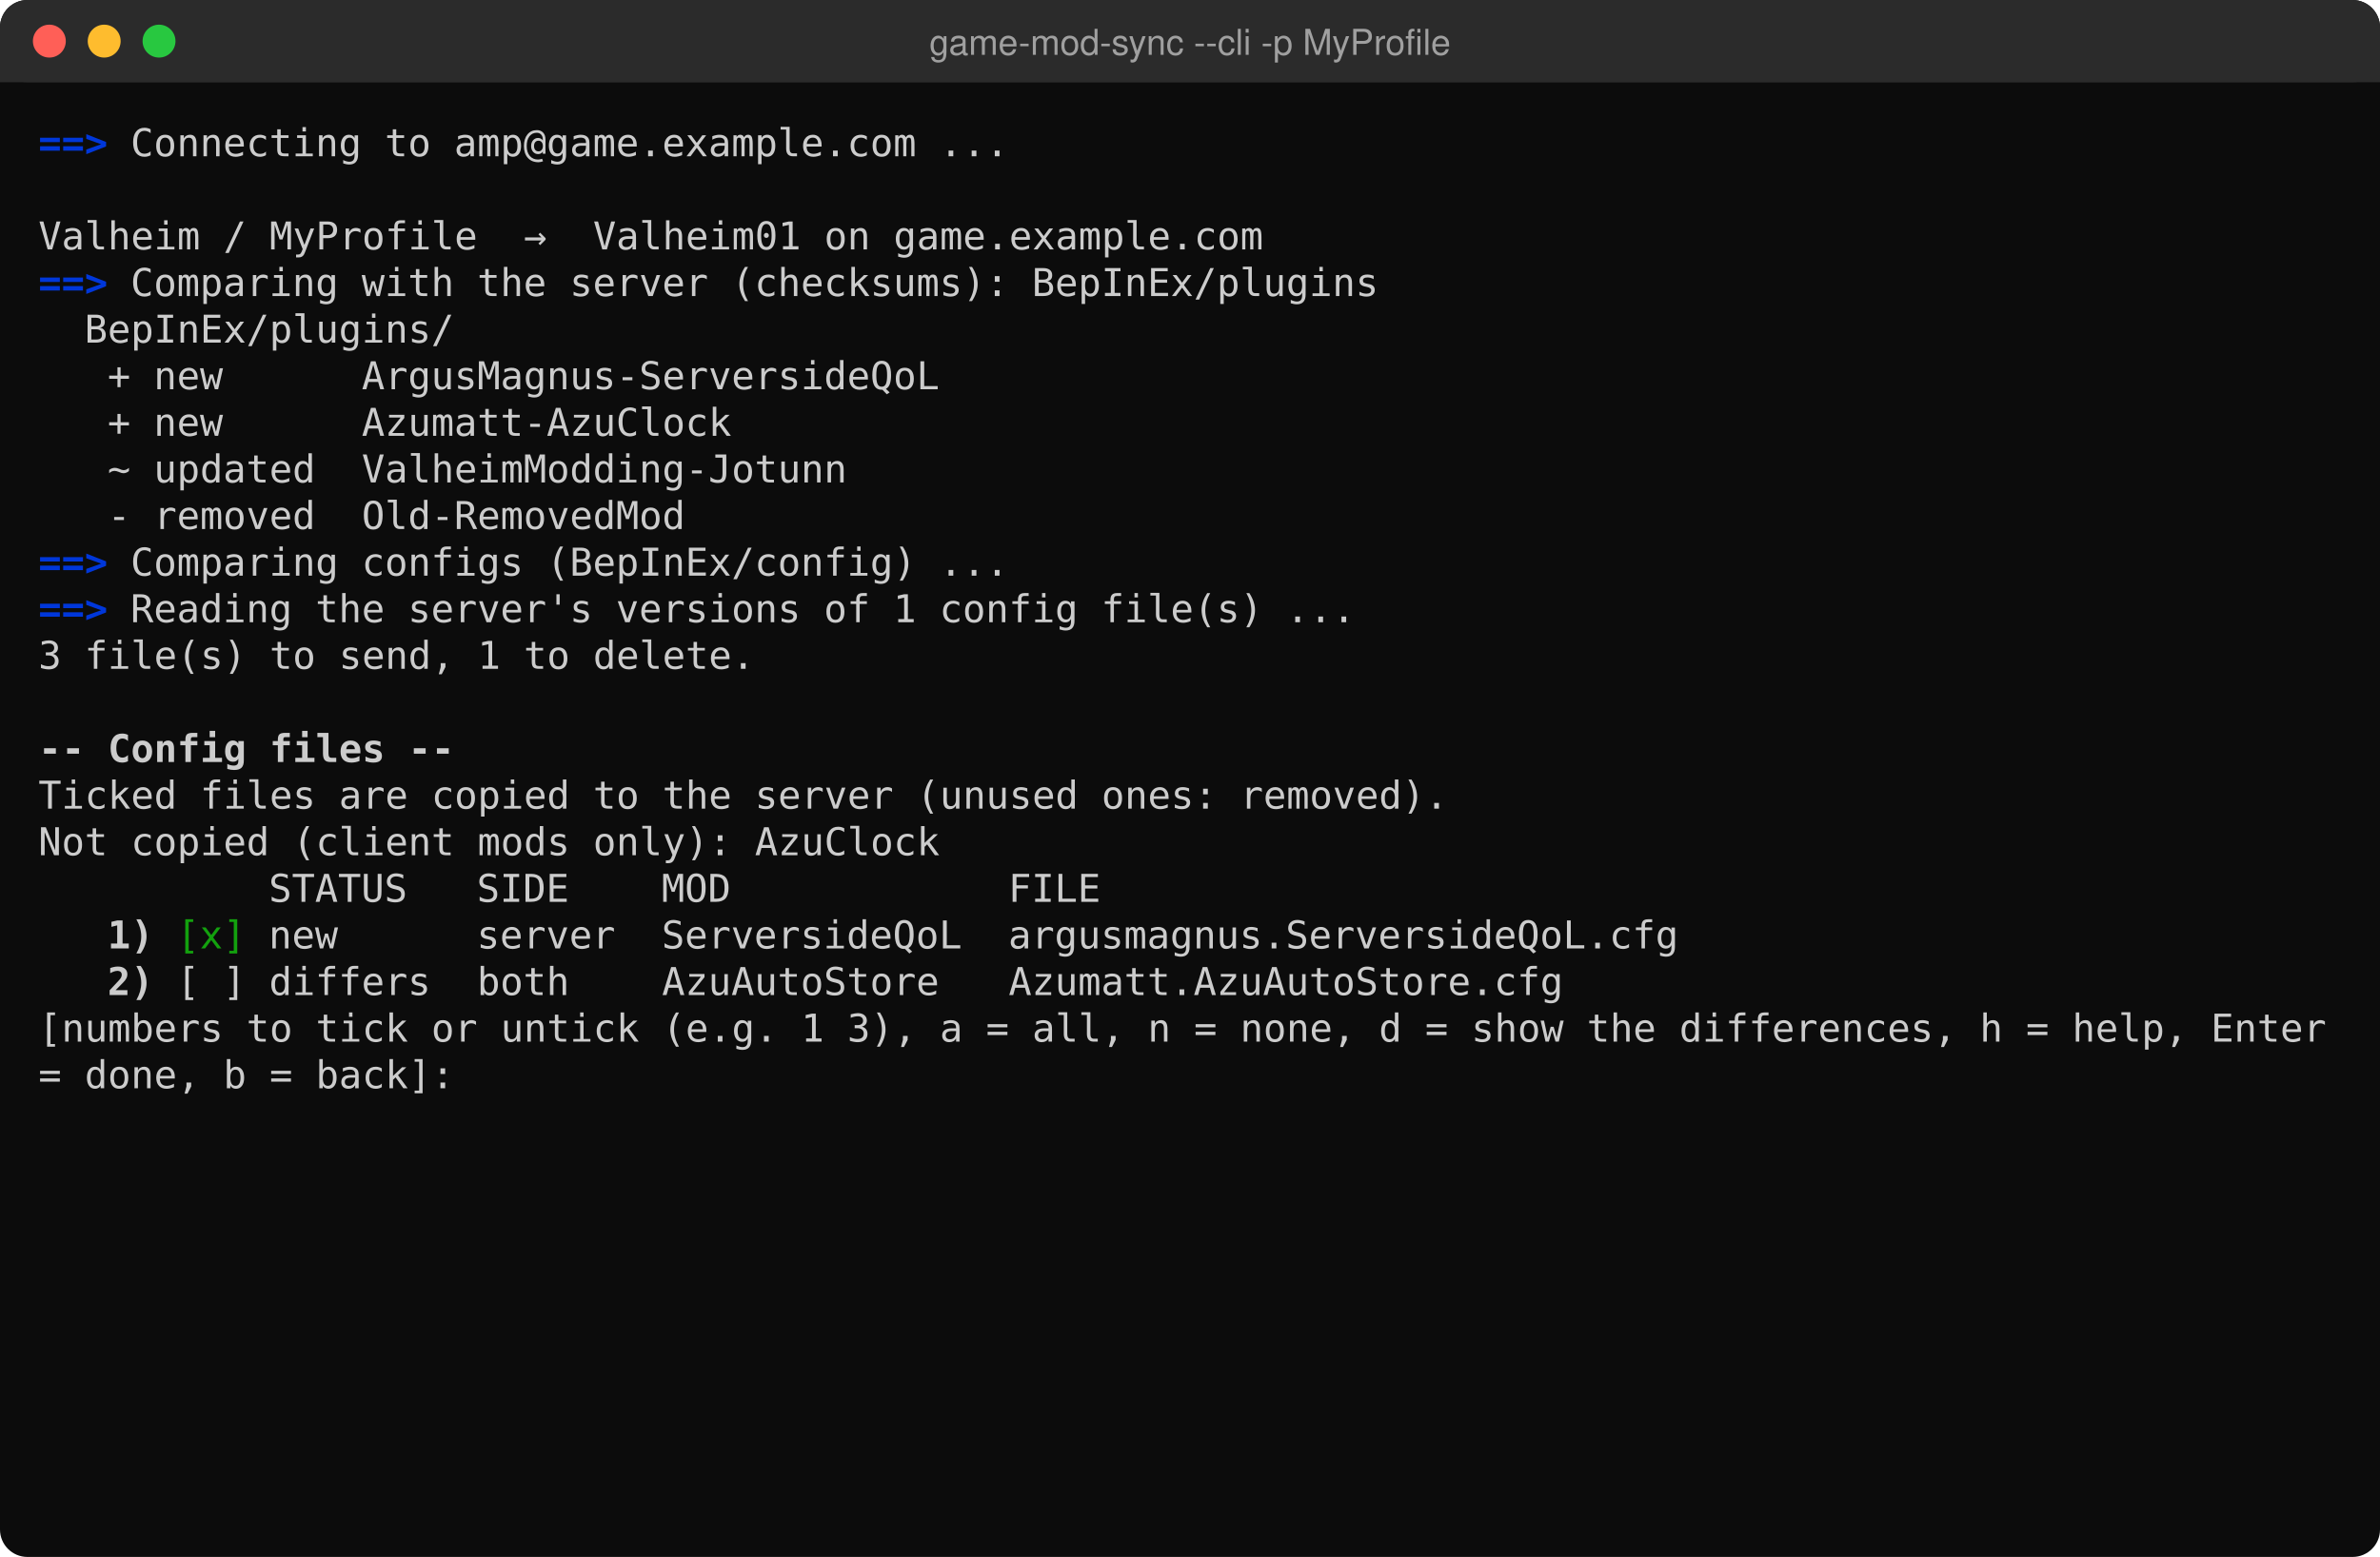
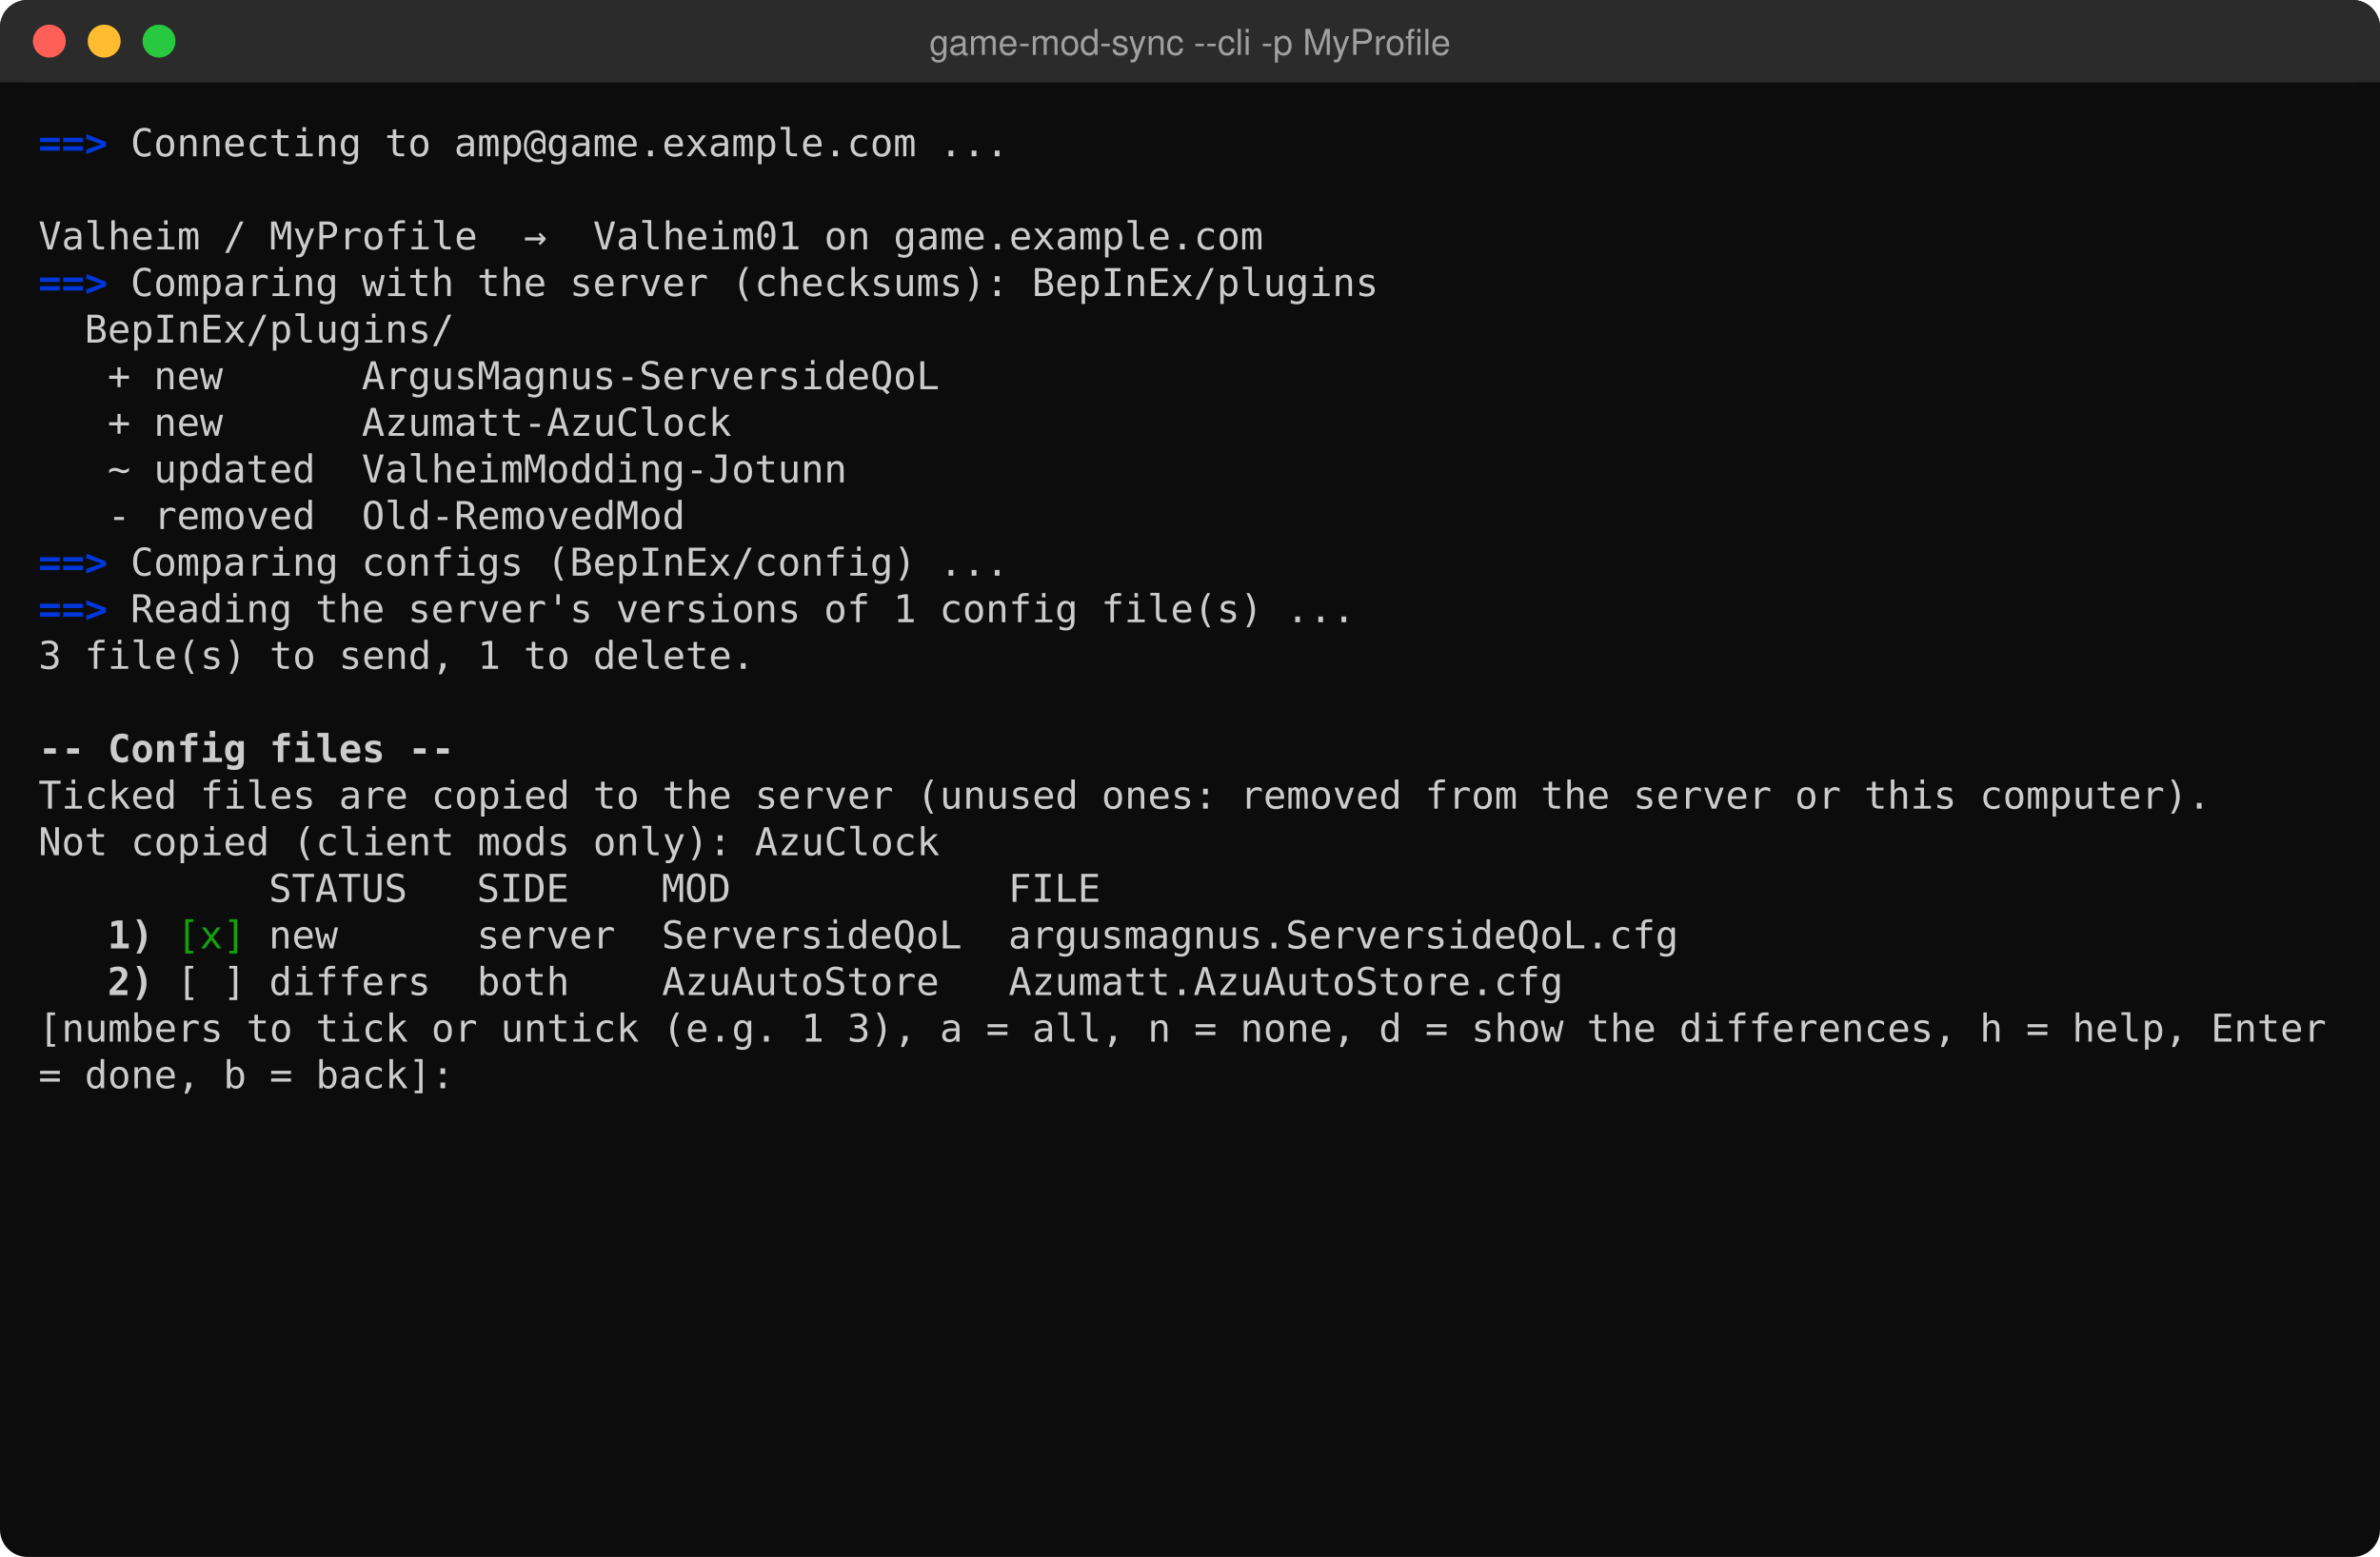
<svg xmlns="http://www.w3.org/2000/svg" width="868" height="568" viewBox="0 0 868 568" role="img" aria-label="game-mod-sync --cli -p MyProfile">
  <rect width="868" height="568" rx="10" fill="#0c0c0c" />
  <rect width="868" height="30" rx="10" fill="#2b2b2b" />
  <rect y="20" width="868" height="10" fill="#2b2b2b" />
  <circle cx="18" cy="15" r="6" fill="#ff5f57" />
  <circle cx="38" cy="15" r="6" fill="#febc2e" />
  <circle cx="58" cy="15" r="6" fill="#28c840" />
  <text x="434" y="20" fill="#a0a0a0" font-family="Segoe UI,Helvetica,Arial,sans-serif" font-size="13" text-anchor="middle">game-mod-sync --cli -p MyProfile</text>
  <g font-family="Cascadia Mono,Consolas,DejaVu Sans Mono,Menlo,monospace" font-size="14">
    <text x="14.0" y="57" fill="#0037da" font-weight="bold" textLength="25.2" lengthAdjust="spacingAndGlyphs" xml:space="preserve">==&gt;</text>
    <text x="47.6" y="57" fill="#cccccc" textLength="319.2" lengthAdjust="spacingAndGlyphs" xml:space="preserve">Connecting to amp@game.example.com ...</text>
    <text x="14.0" y="91" fill="#cccccc" textLength="445.2" lengthAdjust="spacingAndGlyphs" xml:space="preserve">Valheim / MyProfile  →  Valheim01 on game.example.com</text>
    <text x="14.0" y="108" fill="#0037da" font-weight="bold" textLength="25.2" lengthAdjust="spacingAndGlyphs" xml:space="preserve">==&gt;</text>
    <text x="47.6" y="108" fill="#cccccc" textLength="453.6" lengthAdjust="spacingAndGlyphs" xml:space="preserve">Comparing with the server (checksums): BepInEx/plugins</text>
    <text x="30.8" y="125" fill="#cccccc" textLength="134.4" lengthAdjust="spacingAndGlyphs" xml:space="preserve">BepInEx/plugins/</text>
    <text x="39.2" y="142" fill="#cccccc" textLength="302.4" lengthAdjust="spacingAndGlyphs" xml:space="preserve">+ new      ArgusMagnus-ServersideQoL</text>
    <text x="39.2" y="159" fill="#cccccc" textLength="226.8" lengthAdjust="spacingAndGlyphs" xml:space="preserve">+ new      Azumatt-AzuClock</text>
    <text x="39.2" y="176" fill="#cccccc" textLength="268.8" lengthAdjust="spacingAndGlyphs" xml:space="preserve">~ updated  ValheimModding-Jotunn</text>
    <text x="39.2" y="193" fill="#cccccc" textLength="210.0" lengthAdjust="spacingAndGlyphs" xml:space="preserve">- removed  Old-RemovedMod</text>
    <text x="14.0" y="210" fill="#0037da" font-weight="bold" textLength="25.2" lengthAdjust="spacingAndGlyphs" xml:space="preserve">==&gt;</text>
    <text x="47.6" y="210" fill="#cccccc" textLength="319.2" lengthAdjust="spacingAndGlyphs" xml:space="preserve">Comparing configs (BepInEx/config) ...</text>
    <text x="14.0" y="227" fill="#0037da" font-weight="bold" textLength="25.2" lengthAdjust="spacingAndGlyphs" xml:space="preserve">==&gt;</text>
    <text x="47.6" y="227" fill="#cccccc" textLength="445.2" lengthAdjust="spacingAndGlyphs" xml:space="preserve">Reading the server's versions of 1 config file(s) ...</text>
    <text x="14.0" y="244" fill="#cccccc" textLength="260.4" lengthAdjust="spacingAndGlyphs" xml:space="preserve">3 file(s) to send, 1 to delete.</text>
    <text x="14.0" y="278" fill="#cccccc" font-weight="bold" textLength="151.2" lengthAdjust="spacingAndGlyphs" xml:space="preserve">-- Config files --</text>
-     <text x="14.0" y="295" fill="#cccccc" textLength="512.4" lengthAdjust="spacingAndGlyphs" xml:space="preserve">Ticked files are copied to the server (unused ones: removed).</text>
+     <text x="14.0" y="295" fill="#cccccc" textLength="789.6" lengthAdjust="spacingAndGlyphs" xml:space="preserve">Ticked files are copied to the server (unused ones: removed from the server or this computer).</text>
    <text x="14.0" y="312" fill="#cccccc" textLength="327.6" lengthAdjust="spacingAndGlyphs" xml:space="preserve">Not copied (client mods only): AzuClock</text>
    <text x="98.0" y="329" fill="#cccccc" textLength="302.4" lengthAdjust="spacingAndGlyphs" xml:space="preserve">STATUS   SIDE    MOD            FILE</text>
    <text x="39.2" y="346" fill="#cccccc" font-weight="bold" textLength="16.8" lengthAdjust="spacingAndGlyphs" xml:space="preserve">1)</text>
    <text x="64.4" y="346" fill="#13a10e" textLength="25.2" lengthAdjust="spacingAndGlyphs" xml:space="preserve">[x]</text>
    <text x="98.0" y="346" fill="#cccccc" textLength="512.4" lengthAdjust="spacingAndGlyphs" xml:space="preserve">new      server  ServersideQoL  argusmagnus.ServersideQoL.cfg</text>
    <text x="39.2" y="363" fill="#cccccc" font-weight="bold" textLength="16.8" lengthAdjust="spacingAndGlyphs" xml:space="preserve">2)</text>
    <text x="64.4" y="363" fill="#cccccc" textLength="504.0" lengthAdjust="spacingAndGlyphs" xml:space="preserve">[ ] differs  both    AzuAutoStore   Azumatt.AzuAutoStore.cfg</text>
    <text x="14.0" y="380" fill="#cccccc" textLength="831.6" lengthAdjust="spacingAndGlyphs" xml:space="preserve">[numbers to tick or untick (e.g. 1 3), a = all, n = none, d = show the differences, h = help, Enter</text>
    <text x="14.0" y="397" fill="#cccccc" textLength="151.2" lengthAdjust="spacingAndGlyphs" xml:space="preserve">= done, b = back]:</text>
  </g>
</svg>
